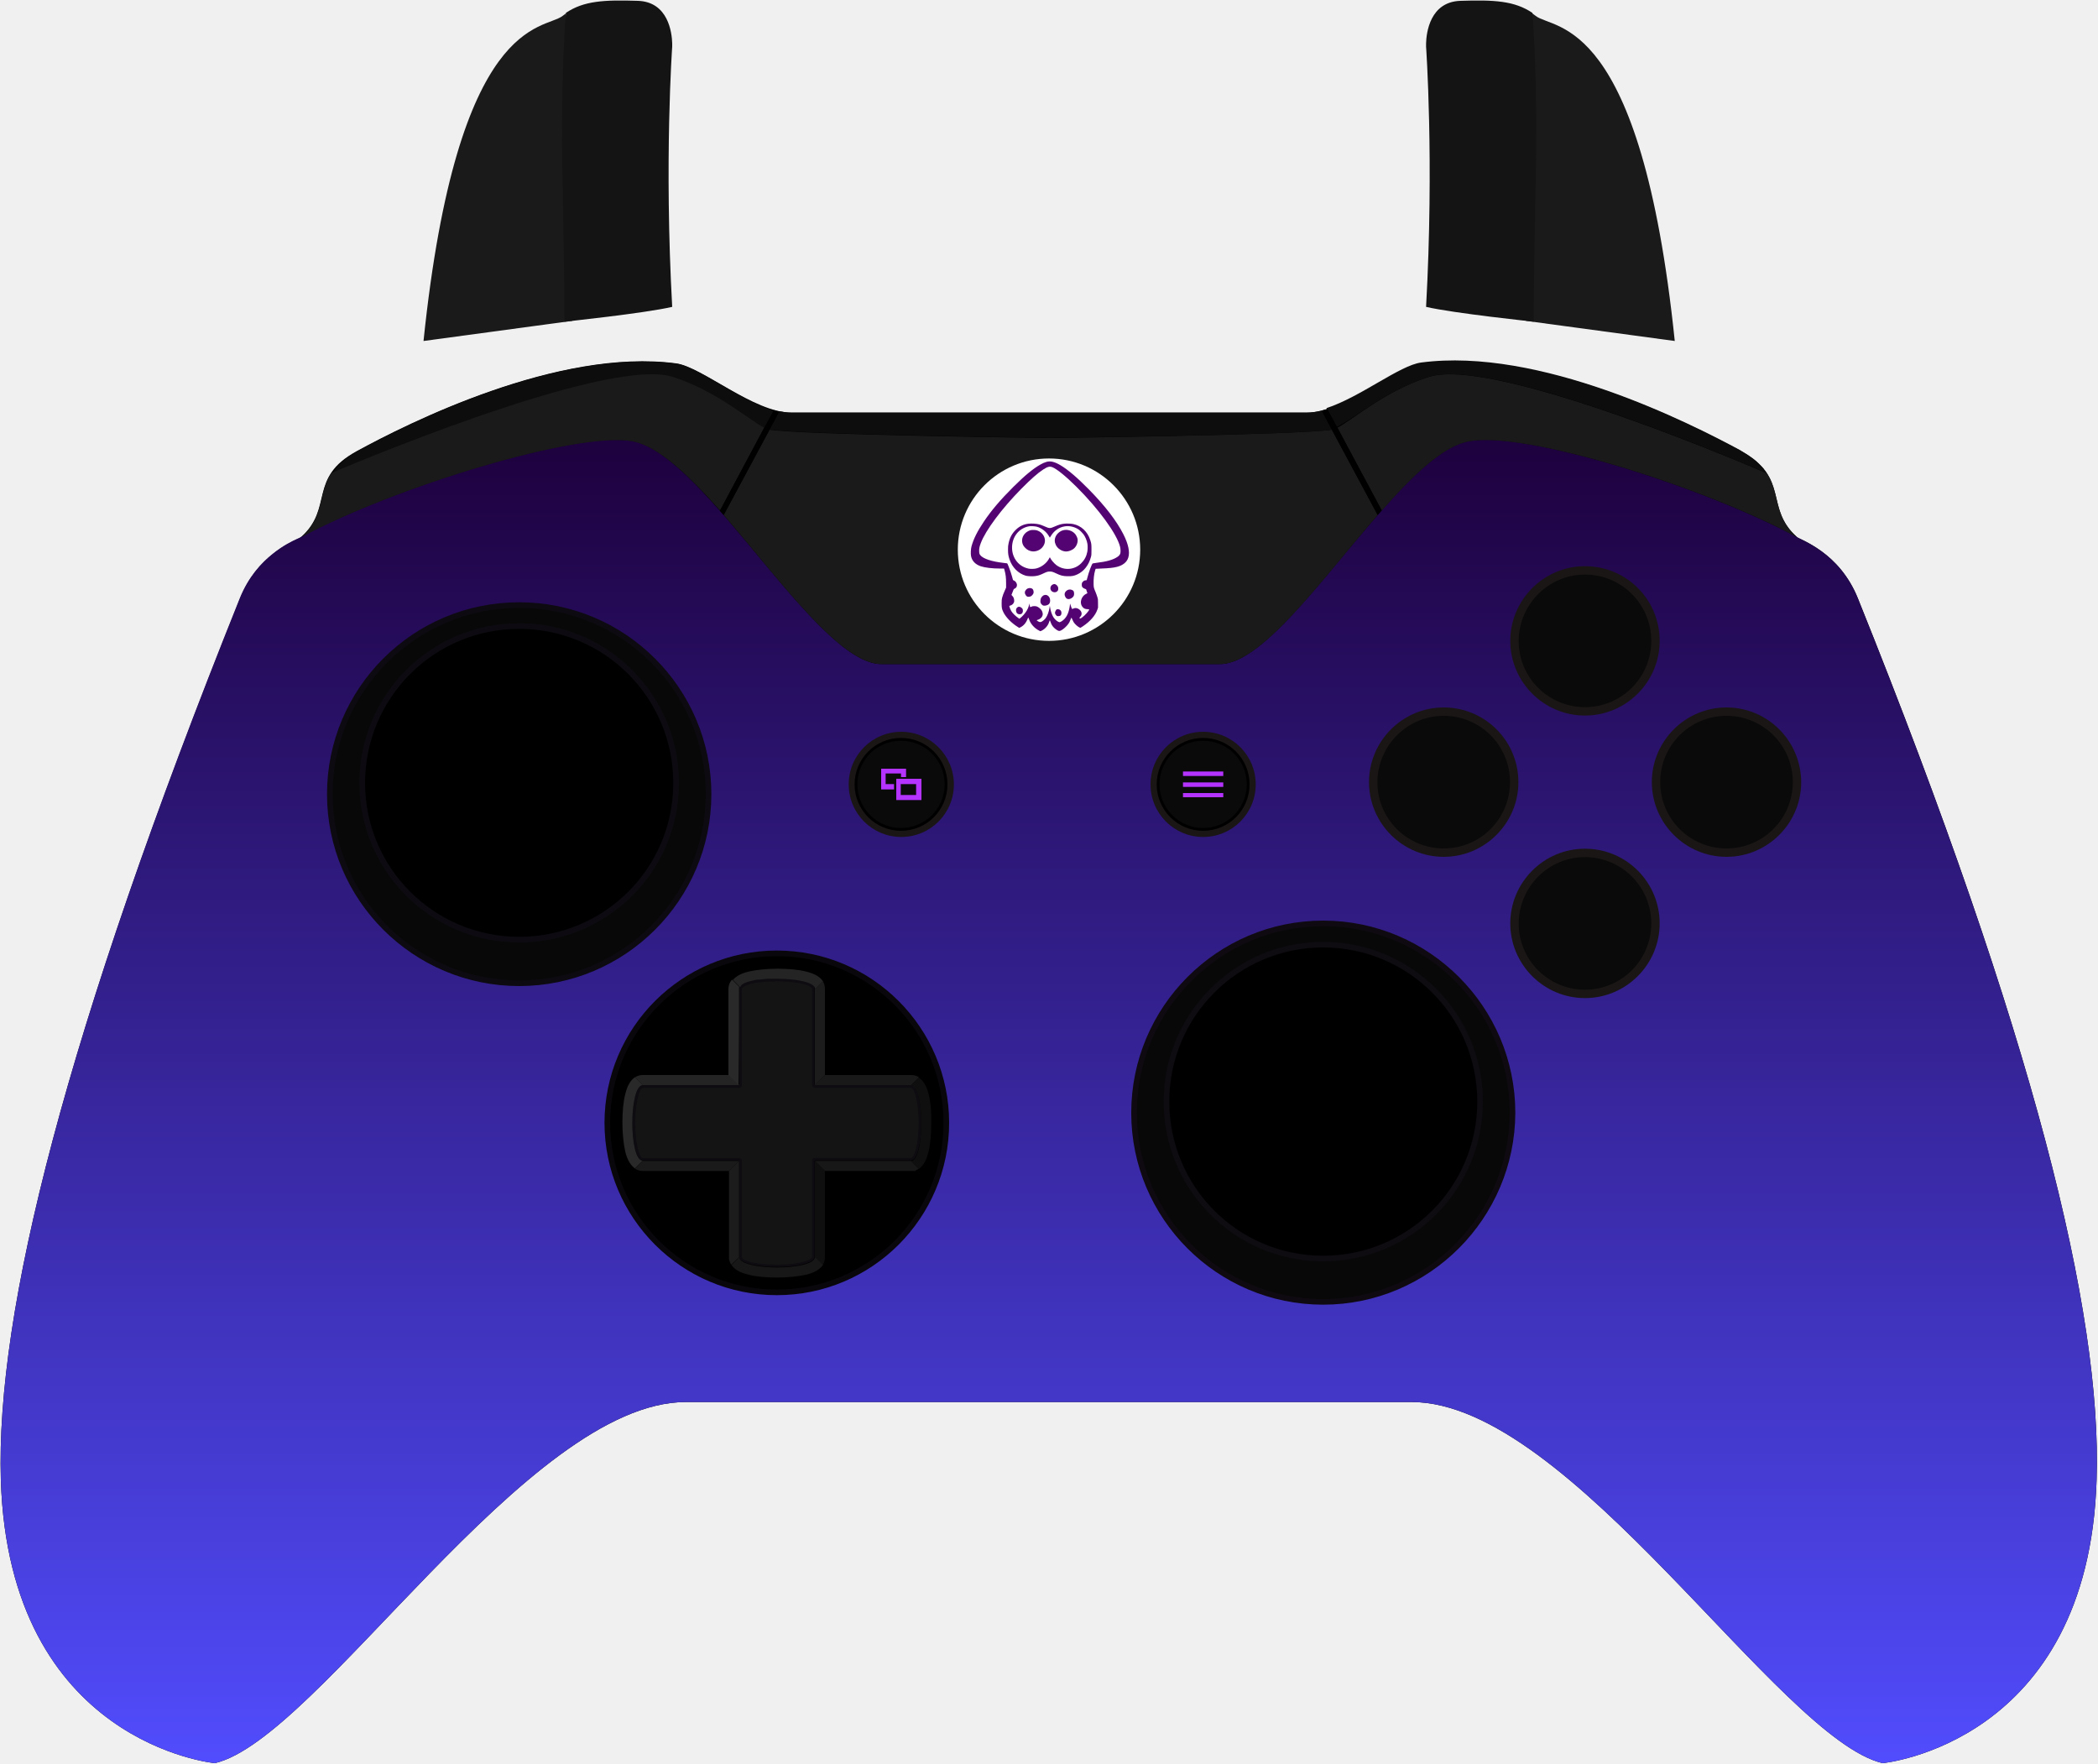
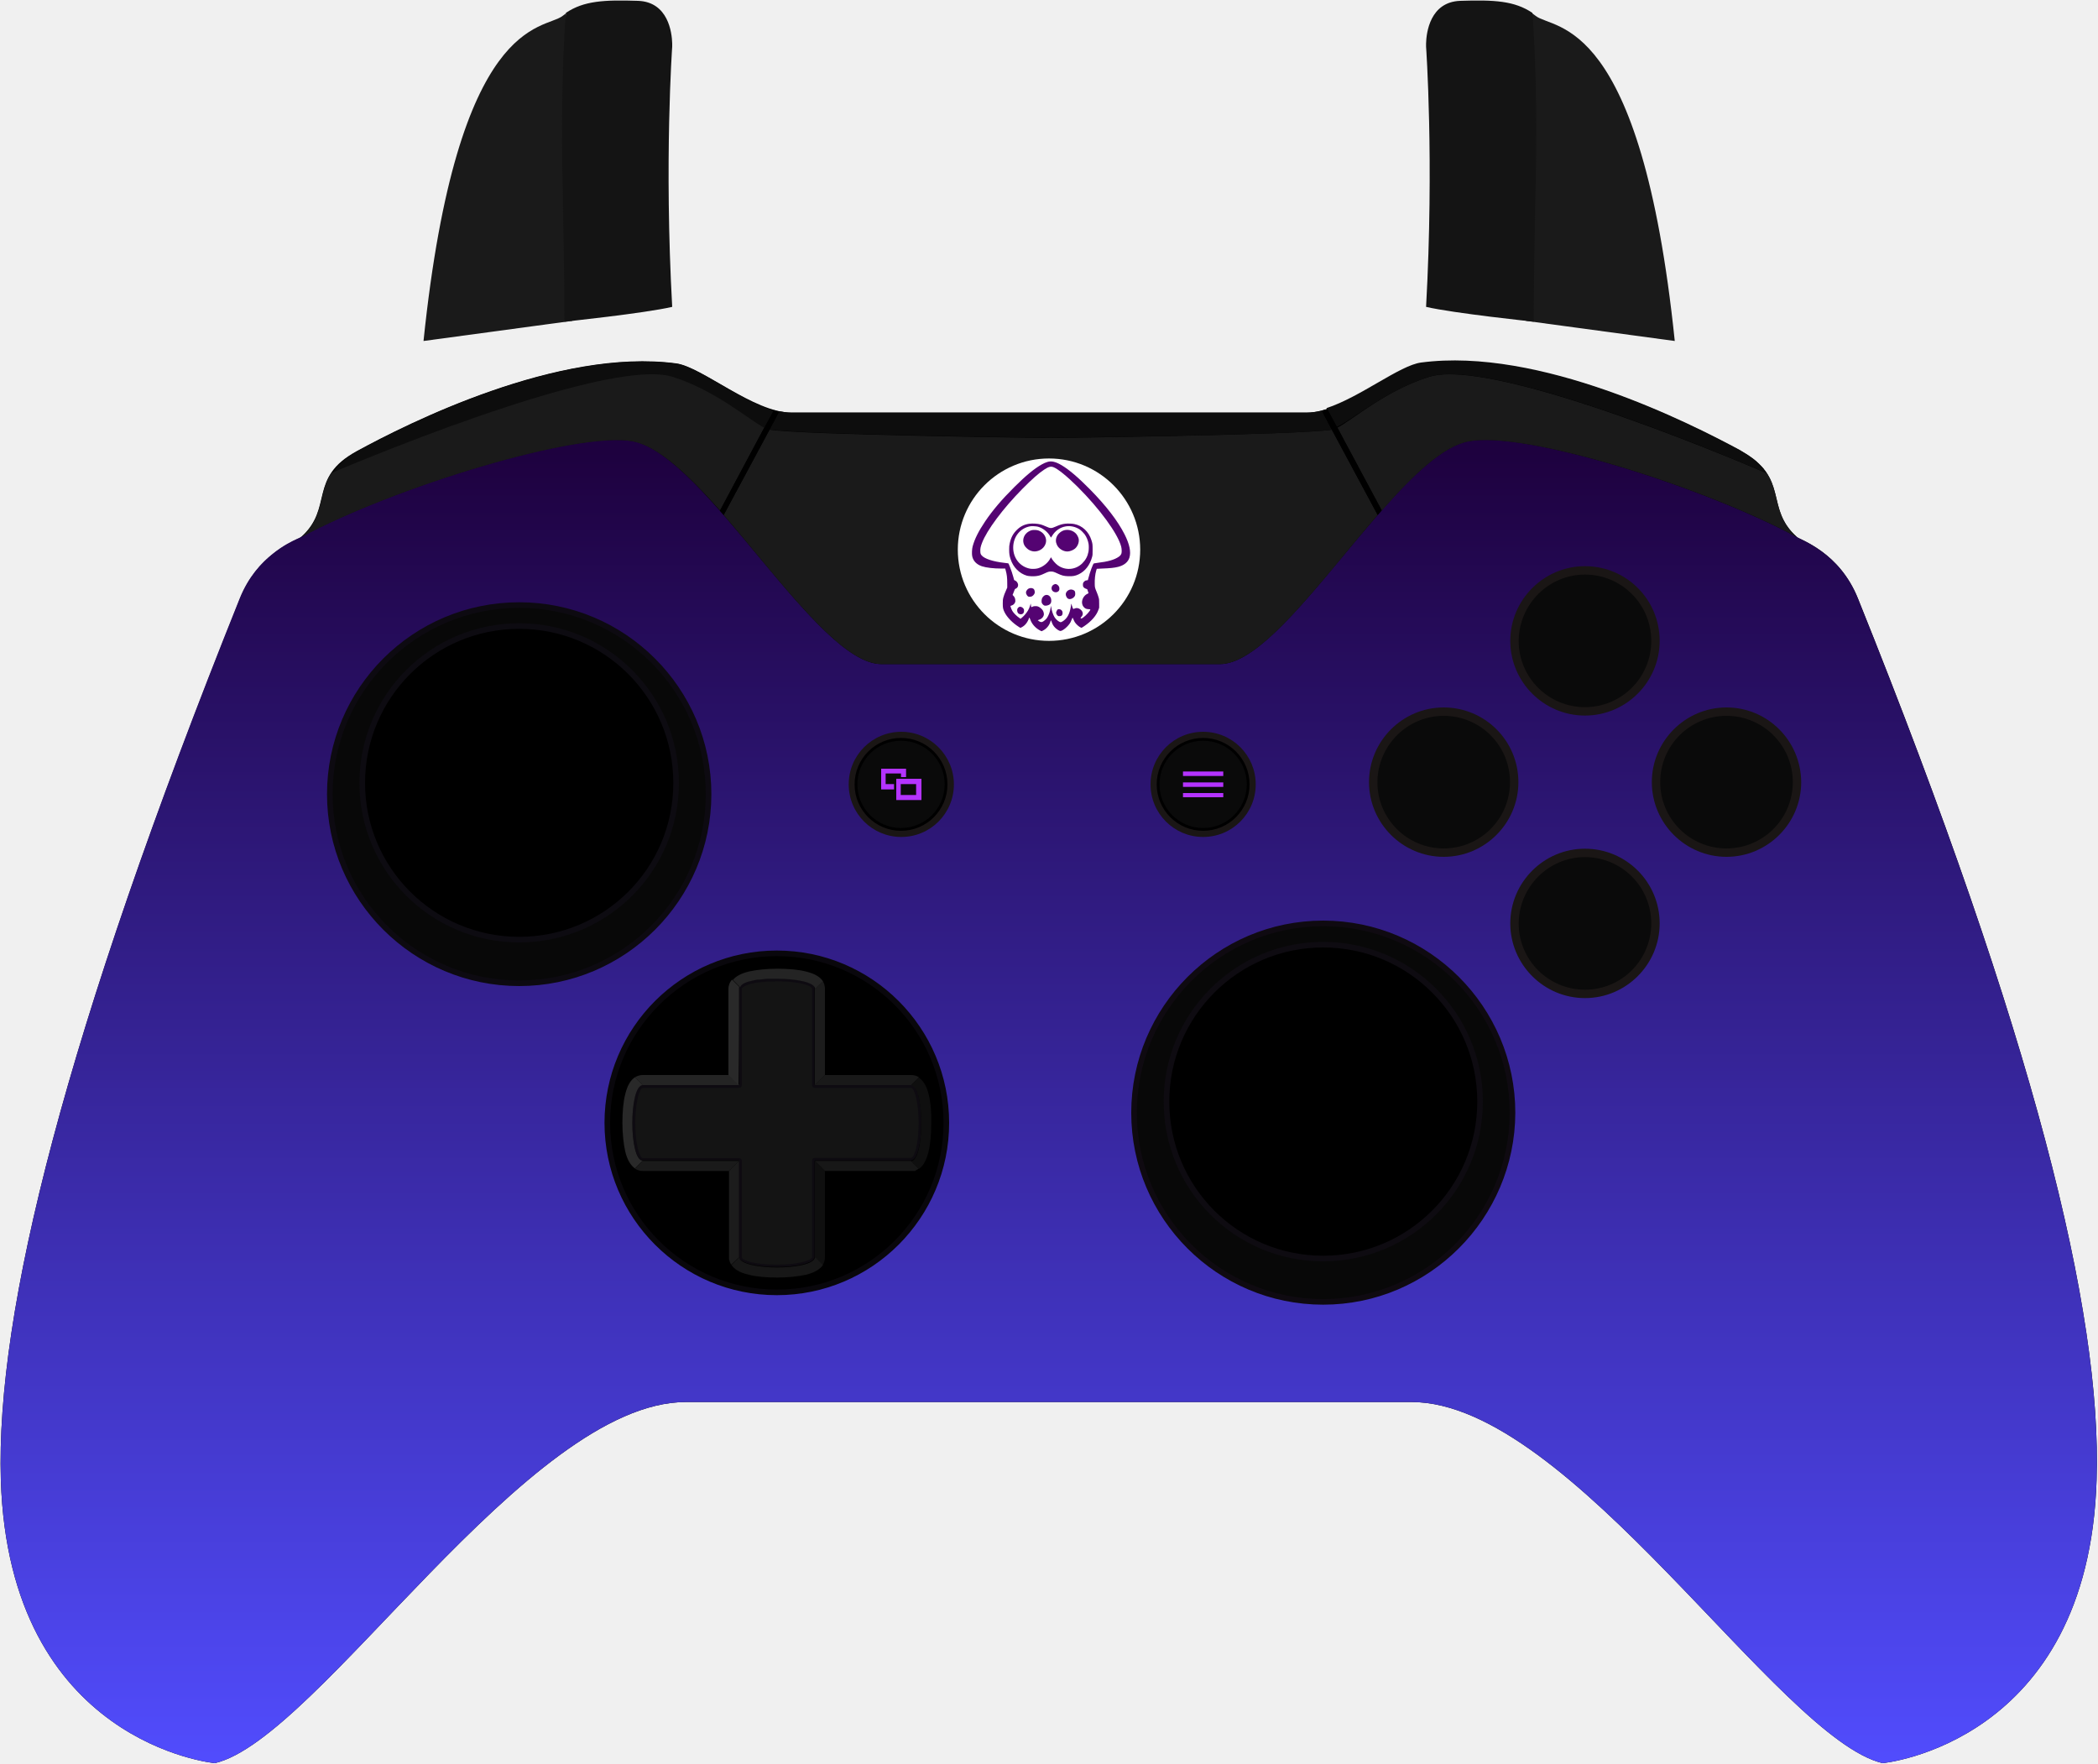
<svg xmlns="http://www.w3.org/2000/svg" version="1.1" id="Layer_1" x="0px" y="0px" viewBox="0 0 750 630.5" style="enable-background:new 0 0 750 630.5;">
  <style type="text/css">
	.st0{fill:none;}
	.st1{fill:url(#SVGID_1_);}
	.st2{fill:#09070C;}
	.st3{display:none;}
	.st4{display:inline;}
	.st5{fill:#141414;}
	.st6{fill:#CD00FF;}
	.st7{display:inline;fill:none;}
	.st8{fill:#0E0B11;}
	.st9{fill:#242424;}
	.st10{fill:#292929;}
	.st11{fill:#191919;}
	.st12{fill:#1C1C1C;}
	.st13{fill:#171717;}
	.st14{fill:#0F0F0F;}
	.st15{fill:#1A1A1A;}
	.st16{display:inline;fill:#242424;}
	.st17{display:inline;fill:#1C1C1C;}
	.st18{fill:#EBEBEB;}
	.st19{fill:#EDF4F4;}
	.st20{fill:#DBDBDB;}
	.st21{fill:#E3E3E3;}
	.st22{fill:#D6D6D6;}
	.st23{display:inline;fill:#0F0F0F;}
	.st24{fill:#E6E6E6;}
	.st25{fill:#E8E8E8;}
	.st26{fill:#F0F0F0;}
	.st27{fill:#E5E5E5;}
	.st28{fill:#1A1615;}
	.st29{fill:#0A0A0A;stroke:#000000;stroke-miterlimit:10;}
	.st30{fill:#B433FF;}
	.st31{display:inline;fill:#F5F5F5;stroke:#FFFFFF;stroke-miterlimit:10;}
	.st32{fill:#929493;}
	.st33{fill:#080808;stroke:#0D0A11;stroke-width:2;stroke-miterlimit:10;}
	.st34{stroke:#0D0B11;stroke-width:2;stroke-miterlimit:10;}
	.st35{fill:#080808;stroke:#0F0A11;stroke-width:2;stroke-miterlimit:10;}
	.st36{stroke:#0E0B11;stroke-width:2;stroke-miterlimit:10;}
	.st37{fill:#0A0A0A;}
	.st38{fill:#0D0D0D;}
	.st39{fill:#FFFFFF;}
	.st40{display:none;fill:#1A1A1A;}
	.st41{fill:#2C085E;}
</style>
  <rect id="svgEditorBackground" x="0.2" y="0.2" class="st0" width="749.5" height="630.1" />
  <g>
    <path d="M664.2,214c-6.7-16.7-20.5-20.9-21.8-22c-11.7-10.3-2.5-21.2-19.9-30.7c-18.3-9.9-71.9-37-114.2-31.4 c-9.2,1.2-27.8,17.6-41.2,17.6c-21.9,0-92.1,0-92.1,0s-70.3,0-92.1,0c-13.4,0-32-16.4-41.2-17.6c-42.2-5.6-95.9,21.4-114.2,31.4 c-17.5,9.5-8.2,20.3-19.9,30.7c-1.3,1.1-15.1,5.3-21.8,22C23.1,370-1.5,469,0.3,529c2.9,94.4,76.5,101.3,76.5,101.3 c37-8.6,111.5-129.1,168.4-129.1c31.1,0,129.7,0,129.7,0s98.6,0,129.7,0c57,0,131.4,120.4,168.4,129.1c0,0,73.6-6.9,76.5-101.3 C751.5,469,726.9,370,664.2,214z" />
    <g>
      <path class="st0" d="M106.4,192.7c0.5-0.3,0.9-0.5,1.2-0.6C107.2,192.3,106.8,192.5,106.4,192.7z" />
      <path class="st0" d="M642.4,192c0.2,0.2,0.8,0.4,1.5,0.8C643.4,192.6,642.9,192.3,642.4,192z" />
      <linearGradient id="SVGID_1_" gradientUnits="userSpaceOnUse" x1="215.213" y1="475.327" x2="215.213" y2="474.327" gradientTransform="matrix(749.5418 0 0 -472.9817 -160936.25 224978.406)">
        <stop offset="0" style="stop-color:#1E013F" />
        <stop offset="1" style="stop-color:#514CFD" />
      </linearGradient>
      <path class="st1" d="M664.2,214c-3.3-8.3-8.4-13.5-12.9-16.8c-3-2.2-5.7-3.6-7.4-4.4c-0.8-0.4-1.3-0.6-1.5-0.8 c-33.5-18-97.4-38.1-117.4-34.3c-26,5-65.5,79.7-88.9,79.7c-15.1,0-60.5,0-60.5,0s-45.4,0-60.5,0c-23.4,0-62.9-74.6-88.9-79.7 c-19.6-3.8-85.5,16.4-118.7,34.3c-0.2,0.2-0.6,0.4-1.2,0.6c-1.8,0.8-5.1,2.4-8.7,5.3c-4.2,3.3-8.8,8.3-11.9,16 C23.1,370-1.5,469,0.3,529c2.9,94.4,76.5,101.3,76.5,101.3c37-8.6,111.5-129.1,168.4-129.1c31.1,0,129.7,0,129.7,0s98.6,0,129.7,0 c57,0,131.4,120.4,168.4,129.1c0,0,73.6-6.9,76.5-101.3C751.5,469,726.9,370,664.2,214L664.2,214z" />
    </g>
    <line class="st0" x1="107.6" y1="192" x2="107.6" y2="193.6" />
    <line class="st0" x1="642.4" y1="191.5" x2="642.4" y2="192.5" />
    <g id="Dpad">
      <g>
        <path d="M277.7,462c-33.4,0-60.6-27.2-60.6-60.6c0-33.4,27.2-60.6,60.6-60.6c33.4,0,60.6,27.2,60.6,60.6 C338.3,434.8,311.1,462,277.7,462z" />
        <g>
          <path class="st2" d="M277.7,341.8c32.9,0,59.6,26.7,59.6,59.6c0,32.9-26.7,59.6-59.6,59.6c-32.9,0-59.6-26.7-59.6-59.6 C218.1,368.6,244.9,341.8,277.7,341.8 M277.7,339.8c-34,0-61.6,27.6-61.6,61.6c0,34,27.6,61.6,61.6,61.6 c34,0,61.6-27.6,61.6-61.6C339.3,367.4,311.7,339.8,277.7,339.8L277.7,339.8z" />
        </g>
      </g>
      <g class="st3">
        <g class="st4">
          <path class="st5" d="M291.3,353.5L291.3,353.5c0-5-27.1-5-27.1,0c0,23.8,0,95.9,0,95.9l0,0l0,0c0,5,27.1,5,27.1,0 C291.3,425.6,291.3,353.5,291.3,353.5L291.3,353.5z" />
        </g>
        <g class="st4">
          <path class="st5" d="M229.8,387.9L229.8,387.9c-5,0-5,27.1,0,27.1c23.9,0,95.9,0,95.9,0l0,0l0,0c5,0,5-27.1,0-27.1 C301.8,387.9,229.8,387.9,229.8,387.9L229.8,387.9z" />
        </g>
      </g>
      <g class="st3">
        <g class="st4">
          <path class="st6" d="M277.7,349.8c6.8,0,13.6,1.2,13.6,3.7v0h0c0,0,0,15.4,0,34.4c13.8,0,26.6,0,34.4,0c5,0,5,27.1,0,27.1l0,0 l0,0c0,0-15.5,0-34.4,0c0,13.8,0,26.7,0,34.4c0,2.5-6.8,3.7-13.6,3.7c-6.8,0-13.6-1.2-13.6-3.7l0,0l0,0c0,0,0-15.4,0-34.4 c-13.8,0-26.6,0-34.4,0c-5,0-5-27.1,0-27.1h0c0,0,15.4,0,34.4,0c0-13.8,0-26.7,0-34.4C264.2,351,270.9,349.8,277.7,349.8 M277.7,346.2c-3.8,0-7.5,0.4-10.2,1c-5.8,1.4-7,4.2-7,6.3v30.8h-30.8c-2.1,0-4.9,1.2-6.3,7c-0.7,2.7-1,6.4-1,10.2 c0,3.8,0.4,7.4,1,10.2c1.4,5.8,4.2,7,6.3,7h30.8v30.8v0.8l0.1,0.2c0.4,1.9,2.1,4,6.9,5.2c2.7,0.7,6.3,1,10.2,1 c3.8,0,7.4-0.4,10.2-1c5.8-1.4,7-4.2,7-6.3v-30.8h30.8h1.5l0.3-0.3c1.7-0.7,3.4-2.5,4.5-6.6c0.7-2.7,1-6.4,1-10.2 c0-3.8-0.4-7.4-1-10.2c-1.4-5.8-4.2-7-6.3-7h-30.8v-30.8c0-2.1-1.2-4.9-7-6.3C285.2,346.5,281.5,346.2,277.7,346.2L277.7,346.2z " />
        </g>
        <line class="st7" x1="287.7" y1="357.1" x2="294.9" y2="349.9" />
        <line class="st7" x1="267.8" y1="356.1" x2="261" y2="349.3" />
        <line class="st7" x1="322.3" y1="391.2" x2="329" y2="384.5" />
        <line class="st7" x1="322.8" y1="412.1" x2="328.5" y2="417.8" />
        <line class="st7" x1="286.7" y1="392.4" x2="295.8" y2="383.3" />
        <line class="st7" x1="286.2" y1="409.9" x2="296.4" y2="420.1" />
        <line class="st7" x1="287.6" y1="445.7" x2="295" y2="453.1" />
        <line class="st7" x1="268.6" y1="445" x2="259.8" y2="453.8" />
        <line class="st7" x1="269.6" y1="409.5" x2="258.7" y2="420.5" />
        <line class="st7" x1="270.4" y1="394.1" x2="258" y2="381.7" />
        <line class="st7" x1="233.8" y1="410.9" x2="225.7" y2="419.1" />
        <line class="st7" x1="233.5" y1="391.6" x2="226.1" y2="384.2" />
      </g>
      <g>
        <g>
          <path class="st5" d="M277.7,452.6c-7.1,0-12.7-1.3-13-3.1c0,0,0-0.1,0-0.1c0-0.1,0-15.5,0-34.4c0-0.3-0.2-0.5-0.5-0.5h-34.4 c-1.8,0-3.2-5.7-3.2-13s1.4-13,3.2-13h34.4c0.3,0,0.5-0.2,0.5-0.5v-34.4c0,0,0-0.1,0-0.1l0.1-0.2c0,0,0.1-0.1,0.1-0.1 c0.5-0.8,2.1-1.5,4.5-2c0.3-0.1,0.6-0.1,0.9-0.2c0.4-0.1,0.7-0.1,1-0.1c0,0,0.1,0,0.2,0c0.3,0,0.6-0.1,0.9-0.1 c0.3,0,0.7-0.1,1-0.1c0.4,0,0.7-0.1,1-0.1l2.4-0.1c0.4,0,0.7,0,1,0c7.3,0,13.1,1.4,13.1,3.2c0,0.2,0,16,0,34.4 c0,0.3,0.2,0.5,0.5,0.5h34.4c1.8,0,3.2,5.7,3.2,13s-1.4,13-3.2,13h-34.4c-0.3,0-0.5,0.2-0.5,0.5v34.4c0,0,0,0.1,0,0.2 C290.5,451.3,284.9,452.6,277.7,452.6z" />
          <path class="st8" d="M277.7,350.8c8.1,0,12.6,1.6,12.6,2.7c0,0,0,0,0,0v34.4c0,0.6,0.4,1,1,1h34.4c1.1,0,2.7,4.8,2.7,12.5 c0,7.8-1.6,12.5-2.7,12.5h-34.4c-0.6,0-1,0.4-1,1v34.4c0,0,0,0,0,0.1c-0.2,1.1-4.7,2.7-12.6,2.7c-7.9,0-12.4-1.5-12.5-2.7 c0,0,0-0.1,0-0.1V415c0-0.6-0.4-1-1-1h-34.4c-1.1,0-2.7-4.8-2.7-12.5s1.6-12.6,2.7-12.6h34.4c0.6,0,1-0.4,1-1v-34.4c0,0,0,0,0,0 l0,0c0,0,0,0,0,0l0,0c0,0,0-0.1,0-0.1c0,0,0,0,0-0.1c0.2-0.2,0.9-1.1,4.2-1.8c0,0,0,0,0.1,0c0.3-0.1,0.6-0.1,0.8-0.2l0.1,0 c0.3-0.1,0.6-0.1,0.8-0.1c0,0,0.1,0,0.2,0c0.3,0,0.6-0.1,0.9-0.1c0,0,0,0,0,0c0.3,0,0.7-0.1,1-0.1l0,0c0,0,0,0,0,0 c0.3,0,0.6-0.1,1-0.1l0.1,0c0.2,0,0.4,0,0.6,0l0.4,0c0.1,0,0.1,0,0.2,0c0.3,0,0.7,0,1,0l0.1,0 C277,350.8,277.4,350.8,277.7,350.8 M277.7,349.8c-0.3,0-0.7,0-1.1,0c0,0-0.1,0-0.1,0c-0.3,0-0.7,0-1,0c-0.1,0-0.1,0-0.2,0 c-0.3,0-0.7,0-1,0c0,0-0.1,0-0.1,0c-0.3,0-0.7,0-1,0.1c0,0,0,0,0,0c-0.3,0-0.7,0.1-1,0.1h0c-0.3,0-0.7,0.1-1,0.1c0,0,0,0-0.1,0 c-0.3,0-0.6,0.1-0.9,0.1c0,0,0,0-0.1,0c-0.3,0.1-0.6,0.1-0.9,0.2c0,0,0,0,0,0c-2.4,0.5-4.2,1.2-4.9,2.2c0,0-0.1,0.1-0.1,0.2 c0,0,0,0,0,0c0,0.1,0,0.1,0,0.2c0,0,0,0,0,0c0,0,0,0.1,0,0.1c0,0.1,0,0.1,0,0.2c0,7.7,0,20.6,0,34.4c-19,0-34.4,0-34.4,0h0 c-5,0-5,27.1,0,27.1c7.8,0,20.6,0,34.4,0c0,19,0,34.4,0,34.4l0,0c0,0.1,0,0.2,0,0.2c0.4,2.3,7,3.5,13.5,3.5 c6.6,0,13.1-1.2,13.5-3.5c0-0.1,0-0.2,0-0.2c0-7.7,0-20.6,0-34.4c18.9,0,34.4,0,34.4,0l0,0c5,0,5-27.1,0-27.1 c-7.8,0-20.6,0-34.4,0c0-19,0-34.4,0-34.4h0v0C291.3,351,284.5,349.8,277.7,349.8L277.7,349.8z" />
        </g>
        <path class="st9" d="M264.2,387.9l-3.6-3.6h-30.8c-0.9,0-1.8,0.2-2.8,0.8l2.8,2.8C229.8,387.9,245.2,387.9,264.2,387.9z" />
        <path class="st10" d="M229.8,387.9L229.8,387.9l-2.8-2.8c-1.4,0.9-2.7,2.7-3.5,6.1c-0.7,2.7-1,6.4-1,10.2c0,3.8,0.4,7.4,1,10.2 c0.8,3.4,2.2,5.2,3.5,6.1l2.8-2.8C224.8,415,224.8,387.9,229.8,387.9z" />
        <path class="st9" d="M269.3,350.5C269.3,350.5,269.3,350.5,269.3,350.5c0.3-0.1,0.6-0.1,0.9-0.2c0,0,0,0,0.1,0 c0.3-0.1,0.6-0.1,0.9-0.1c0,0,0,0,0.1,0c0.3,0,0.7-0.1,1-0.1h0c0.3,0,0.7-0.1,1-0.1c0,0,0,0,0,0c0.3,0,0.7-0.1,1-0.1 c0,0,0.1,0,0.1,0c0.3,0,0.6,0,1,0c0.1,0,0.1,0,0.2,0c0.3,0,0.7,0,1,0c0,0,0.1,0,0.1,0c0.3,0,0.7,0,1.1,0c6.8,0,13.6,1.2,13.6,3.7 l2.8-2.8c-0.9-1.4-2.7-2.7-6.1-3.5c-2.7-0.7-6.4-1-10.2-1c-3.8,0-7.5,0.4-10.2,1c-2.9,0.7-4.7,1.8-5.7,3l2.6,2.6 C265,351.7,266.8,351,269.3,350.5z" />
        <path class="st11" d="M325.7,387.9l2.8-2.8c-0.9-0.6-1.9-0.8-2.8-0.8h-30.8l-3.6,3.6C305.1,387.9,317.9,387.9,325.7,387.9z" />
        <path class="st12" d="M291.3,353.5L291.3,353.5c0,0,0,15.4,0,34.4l3.6-3.6l0,0v-30.8c0-0.9-0.2-1.8-0.8-2.8L291.3,353.5 L291.3,353.5z" />
        <path class="st10" d="M264.2,353.5c0-0.1,0-0.1,0-0.2c0,0,0-0.1,0-0.1c0,0,0,0,0,0c0-0.1,0-0.1,0-0.2c0,0,0,0,0,0 c0-0.1,0.1-0.1,0.1-0.2l-2.6-2.6c-1,1.1-1.3,2.3-1.3,3.3v30.8l3.6,3.6C264.2,374.1,264.2,361.2,264.2,353.5z" />
        <path class="st13" d="M325.7,415L325.7,415c0,0-15.5,0-34.4,0l3.6,3.6h30.8h1.5l0.3-0.3c0.3-0.1,0.6-0.3,0.9-0.5L325.7,415 L325.7,415z" />
        <path class="st14" d="M291.3,449.4l2.8,2.8c0.6-0.9,0.8-1.9,0.8-2.8v-30.8l-3.6-3.6C291.3,428.8,291.3,441.7,291.3,449.4z" />
        <path class="st14" d="M332,391.3c-0.8-3.4-2.2-5.2-3.6-6.1l-2.8,2.8c5,0,5,27.1,0,27.1l2.8,2.8c1.4-0.9,2.7-2.7,3.5-6.1 c0.7-2.7,1-6.4,1-10.2C333,397.6,332.7,394,332,391.3z" />
        <path class="st13" d="M291.3,449.6c-0.4,2.3-7,3.5-13.5,3.5s-13.1-1.2-13.5-3.5c0-0.1,0-0.2,0-0.2l-2.8,2.8 c0.9,1.4,2.7,2.7,6.2,3.5c2.7,0.7,6.3,1,10.2,1c3.8,0,7.4-0.4,10.2-1c3.4-0.8,5.2-2.2,6.1-3.5l-2.8-2.8 C291.3,449.5,291.3,449.5,291.3,449.6z" />
        <path class="st12" d="M264.2,449.4L264.2,449.4c0,0,0-15.4,0-34.4l-3.6,3.6v30.8v0.8l0.1,0.2c0.1,0.5,0.3,1.1,0.7,1.7 L264.2,449.4L264.2,449.4z" />
        <path class="st15" d="M229.8,415l-2.8,2.8c1,0.6,1.9,0.8,2.8,0.8h30.8l3.6-3.6C250.4,415,237.5,415,229.8,415z" />
      </g>
      <g class="st3">
        <path class="st16" d="M264.2,387.9l-3.6-3.6L264.2,387.9z" />
        <polygon class="st17" points="291.3,387.9 294.9,384.3 294.9,384.3 294.9,384.3 &#09;&#09;&#09;" />
        <g id="Up" class="st4">
          <g>
            <path class="st18" d="M264.7,387.7v-34.2c0,0,0-0.1,0-0.1l0.1-0.2c0,0,0.1-0.1,0.1-0.1c0.5-0.8,2.1-1.5,4.5-2 c0.3-0.1,0.6-0.1,0.9-0.2c0.4-0.1,0.7-0.1,1-0.1c0,0,0.1,0,0.2,0c0.3,0,0.6-0.1,0.9-0.1c0.3,0,0.7-0.1,1-0.1 c0.4,0,0.7-0.1,1-0.1l2.4-0.1c0.4,0,0.7,0,1,0c7.3,0,13.1,1.4,13.1,3.2c0,0.2,0,15.9,0,34.2l-13.1,13L264.7,387.7z" />
            <path class="st19" d="M277.7,350.8c8.1,0,12.6,1.6,12.6,2.7c0,0,0,0,0,0v33.9L277.7,400l-12.6-12.5v-34c0,0,0,0,0,0l0,0 c0,0,0,0,0,0l0,0c0,0,0-0.1,0-0.1c0,0,0,0,0-0.1c0.2-0.2,0.9-1.1,4.2-1.8c0,0,0,0,0.1,0c0.3-0.1,0.6-0.1,0.8-0.2l0.1,0 c0.3-0.1,0.6-0.1,0.8-0.1c0,0,0.1,0,0.2,0c0.3,0,0.6-0.1,0.9-0.1c0,0,0,0,0,0c0.3,0,0.7-0.1,1-0.1l0,0c0,0,0,0,0,0 c0.3,0,0.6-0.1,1-0.1l0.1,0c0.2,0,0.4,0,0.6,0l0.4,0c0.1,0,0.1,0,0.2,0c0.3,0,0.7,0,1,0l0.1,0 C277,350.8,277.4,350.8,277.7,350.8 M277.7,349.8c-0.3,0-0.7,0-1.1,0c0,0-0.1,0-0.1,0c-0.3,0-0.7,0-1,0c-0.1,0-0.1,0-0.2,0 c-0.3,0-0.7,0-1,0c0,0-0.1,0-0.1,0c-0.3,0-0.7,0-1,0.1c0,0,0,0,0,0c-0.3,0-0.7,0.1-1,0.1h0c-0.3,0-0.7,0.1-1,0.1c0,0,0,0-0.1,0 c-0.3,0-0.6,0.1-0.9,0.1c0,0,0,0-0.1,0c-0.3,0.1-0.6,0.1-0.9,0.2c0,0,0,0,0,0c-2.4,0.5-4.2,1.2-4.9,2.2c0,0-0.1,0.1-0.1,0.2 c0,0,0,0,0,0c0,0.1,0,0.1,0,0.2c0,0,0,0,0,0c0,0,0,0.1,0,0.1c0,0.1,0,0.1,0,0.2c0,7.7,0,20.6,0,34.4l13.6,13.5l13.6-13.5 c0-19,0-34.4,0-34.4h0v0C291.3,351,284.5,349.8,277.7,349.8L277.7,349.8z" />
          </g>
          <path class="st20" d="M269.3,350.5C269.3,350.5,269.3,350.5,269.3,350.5c0.3-0.1,0.6-0.1,0.9-0.2c0,0,0,0,0.1,0 c0.3-0.1,0.6-0.1,0.9-0.1c0,0,0,0,0.1,0c0.3,0,0.7-0.1,1-0.1h0c0.3,0,0.7-0.1,1-0.1c0,0,0,0,0,0c0.3,0,0.7-0.1,1-0.1 c0,0,0.1,0,0.1,0c0.3,0,0.6,0,1,0c0.1,0,0.1,0,0.2,0c0.3,0,0.7,0,1,0c0,0,0.1,0,0.1,0c0.3,0,0.7,0,1.1,0 c6.8,0,13.6,1.2,13.6,3.7l2.8-2.8c-0.9-1.4-2.7-2.7-6.1-3.5c-2.7-0.7-6.4-1-10.2-1c-3.8,0-7.5,0.4-10.2,1 c-2.9,0.7-4.7,1.8-5.7,3l2.6,2.6C265,351.7,266.8,351,269.3,350.5z" />
          <path class="st21" d="M291.3,353.5L291.3,353.5c0,0,0,15.4,0,34.4l3.6-3.6v-30.8c0-0.9-0.2-1.8-0.8-2.8L291.3,353.5L291.3,353.5 z" />
          <path class="st22" d="M264.2,353.5c0-0.1,0-0.1,0-0.2c0,0,0-0.1,0-0.1c0,0,0,0,0,0c0-0.1,0-0.1,0-0.2c0,0,0,0,0,0 c0-0.1,0.1-0.1,0.1-0.2l-2.6-2.6c-1,1.1-1.3,2.3-1.3,3.3v30.8l3.6,3.6C264.2,374.1,264.2,361.2,264.2,353.5z" />
        </g>
        <polygon class="st23" points="294.9,418.6 291.3,415 291.3,415 &#09;&#09;&#09;" />
        <g id="Right" class="st4">
          <g>
            <path class="st18" d="M291.5,414.5l-13.1-13.1l13.1-13h34.2c1.8,0,3.2,5.7,3.2,13s-1.4,13-3.2,13H291.5z" />
            <path class="st19" d="M325.7,388.9c1.1,0,2.7,4.8,2.7,12.5c0,7.8-1.6,12.5-2.7,12.5h-34l-12.6-12.6l12.6-12.5H325.7 M325.7,387.9c-7.8,0-20.6,0-34.4,0l-13.6,13.5l13.6,13.6c18.9,0,34.4,0,34.4,0l0,0C330.6,415,330.6,387.9,325.7,387.9 L325.7,387.9z" />
          </g>
          <path class="st24" d="M325.7,387.9l2.8-2.8c-0.9-0.6-1.9-0.8-2.8-0.8h-30.8l-3.6,3.6C305.1,387.9,317.9,387.9,325.7,387.9z" />
          <path class="st25" d="M325.7,415L325.7,415c0,0-15.5,0-34.4,0l3.6,3.6h30.8h1.5l0.3-0.3c0.3-0.1,0.6-0.3,0.9-0.5L325.7,415 L325.7,415z" />
          <path class="st26" d="M328.4,385.1l-2.8,2.8c5,0,5,27.1,0,27.1l2.8,2.8c1.4-0.9,2.7-2.7,3.5-6.1c0.7-2.7,1-6.4,1-10.2 c0-3.8-0.4-7.4-1-10.2C331.1,387.9,329.8,386,328.4,385.1z" />
        </g>
        <g id="Down" class="st4">
          <g>
            <path class="st18" d="M277.7,452.6c-7.1,0-12.7-1.3-13-3.1c0,0,0-0.1,0-0.1c0-0.1,0-15.4,0-34.2l13.1-13.1l13.1,13.1v34.2 c0,0,0,0.1,0,0.2C290.5,451.3,284.9,452.6,277.7,452.6z" />
            <path class="st19" d="M277.7,402.8l12.6,12.6v34c0,0,0,0,0,0.1c-0.2,1.1-4.7,2.7-12.6,2.7c-7.9,0-12.4-1.5-12.5-2.7 c0,0,0-0.1,0-0.1v-34L277.7,402.8 M277.7,401.4L264.2,415c0,19,0,34.4,0,34.4l0,0c0,0.1,0,0.2,0,0.2c0.4,2.3,7,3.5,13.5,3.5 c6.6,0,13.1-1.2,13.5-3.5c0-0.1,0-0.2,0-0.2c0-7.7,0-20.6,0-34.4L277.7,401.4L277.7,401.4z" />
          </g>
          <path class="st26" d="M291.3,449.4l2.8,2.8c0.6-0.9,0.8-1.9,0.8-2.8v-30.8l-3.6-3.6C291.3,428.8,291.3,441.7,291.3,449.4z" />
          <path class="st25" d="M291.3,449.6c-0.4,2.3-7,3.5-13.5,3.5s-13.1-1.2-13.5-3.5c0-0.1,0-0.2,0-0.2l-2.8,2.8 c0.9,1.4,2.7,2.7,6.2,3.5c2.7,0.7,6.3,1,10.2,1c3.8,0,7.4-0.4,10.2-1c3.4-0.8,5.2-2.2,6.1-3.5l-2.8-2.8 C291.3,449.5,291.3,449.5,291.3,449.6z" />
          <path class="st21" d="M264.2,449.4L264.2,449.4c0,0,0-15.4,0-34.4l-3.6,3.6v30.8v0.8l0.1,0.2c0.1,0.5,0.3,1.1,0.7,1.7 L264.2,449.4L264.2,449.4z" />
        </g>
        <g id="left" class="st4">
          <g>
            <path class="st18" d="M229.8,414.5c-1.8,0-3.2-5.7-3.2-13s1.4-13,3.2-13H264l13.1,13L264,414.5H229.8z" />
            <path class="st19" d="M263.8,388.9l12.6,12.5L263.8,414h-34c-1.1,0-2.7-4.8-2.7-12.5s1.6-12.6,2.7-12.6L263.8,388.9 M264.2,387.9c-19,0-34.4,0-34.4,0h0c-5,0-5,27.1,0,27.1c7.8,0,20.6,0,34.4,0l13.6-13.6L264.2,387.9L264.2,387.9z" />
          </g>
          <path class="st20" d="M264.2,387.9l-3.6-3.6h-30.8c-0.9,0-1.8,0.2-2.8,0.8l2.8,2.8C229.8,387.9,245.2,387.9,264.2,387.9z" />
          <path class="st22" d="M229.8,387.9L229.8,387.9l-2.8-2.8c-1.4,0.9-2.7,2.7-3.5,6.1c-0.7,2.7-1,6.4-1,10.2c0,3.8,0.4,7.4,1,10.2 c0.8,3.4,2.2,5.2,3.5,6.1l2.8-2.8C224.8,415,224.8,387.9,229.8,387.9z" />
          <path class="st27" d="M229.8,415l-2.8,2.8c1,0.6,1.9,0.8,2.8,0.8h30.8l3.6-3.6C250.4,415,237.5,415,229.8,415z" />
        </g>
      </g>
    </g>
    <g id="Menu_Key">
      <g>
        <path class="st28" d="M448.9,280.4c0,10.4-8.4,18.8-18.8,18.8c-10.4,0-18.8-8.4-18.8-18.8c0-10.4,8.4-18.8,18.8-18.8 C440.5,261.6,448.9,270,448.9,280.4z" />
      </g>
      <g>
        <path class="st29" d="M446.2,280.4c0,8.9-7.2,16.1-16.1,16.1c-8.9,0-16.1-7.2-16.1-16.1c0-8.9,7.2-16.1,16.1-16.1 C439,264.3,446.2,271.5,446.2,280.4z" />
        <g>
          <rect x="422.9" y="275.8" class="st30" width="14.4" height="1.6" />
          <rect x="422.9" y="279.7" class="st30" width="14.4" height="1.6" />
          <rect x="422.9" y="283.5" class="st30" width="14.4" height="1.5" />
        </g>
      </g>
      <g id="Menu_Pressed" class="st3">
        <path class="st31" d="M446.2,280.4c0,8.9-7.2,16.1-16.1,16.1c-8.9,0-16.1-7.2-16.1-16.1c0-8.9,7.2-16.1,16.1-16.1 C439,264.3,446.2,271.5,446.2,280.4z" />
        <g class="st4">
          <rect x="422.9" y="275.8" class="st32" width="14.4" height="1.6" />
          <rect x="422.9" y="279.7" class="st32" width="14.4" height="1.6" />
          <rect x="422.9" y="283.5" class="st32" width="14.4" height="1.5" />
        </g>
      </g>
    </g>
    <g id="Switcher_Key">
      <g>
        <path class="st28" d="M341,280.4c0,10.4-8.4,18.8-18.8,18.8c-10.4,0-18.8-8.4-18.8-18.8c0-10.4,8.4-18.8,18.8-18.8 C332.5,261.6,341,270,341,280.4z" />
      </g>
      <g>
        <path class="st29" d="M338.2,280.4c0,8.9-7.2,16.1-16.1,16.1c-8.9,0-16.1-7.2-16.1-16.1c0-8.9,7.2-16.1,16.1-16.1 C331,264.3,338.2,271.5,338.2,280.4z" />
        <g>
          <polygon class="st30" points="319.6,280.3 316.6,280.3 316.6,276.5 322.1,276.5 322.1,277.8 323.9,277.8 323.9,274.8 315,274.8 &#10;&#09;&#09;&#09;&#09;&#09;315,282.2 319.6,282.2 &#09;&#09;&#09;&#09;" />
          <path class="st30" d="M320.4,278.4v7.6h9v-7.6H320.4z M327.5,284.2h-5.5v-3.9h5.5V284.2z" />
        </g>
      </g>
    </g>
    <g id="Left_Stick">
      <g>
        <path class="st33" d="M185.6,351.5c-37.3,0-67.7-30.3-67.7-67.6s30.3-67.6,67.7-67.6c37.3,0,67.7,30.3,67.7,67.6 S222.9,351.5,185.6,351.5z" />
      </g>
      <path class="st34" d="M241.7,279.9c0,31-25.1,56-56.1,56c-31,0-56.1-25.1-56.1-56c0-31,25.1-56.1,56.1-56.1 C216.6,223.8,241.7,248.9,241.7,279.9z" />
    </g>
    <g id="Right_Stick">
      <g>
        <path class="st35" d="M473,465.4c-37.3,0-67.6-30.3-67.6-67.6c0-37.3,30.3-67.7,67.6-67.7c37.3,0,67.7,30.4,67.7,67.7 C540.6,435,510.3,465.4,473,465.4z" />
      </g>
      <path class="st36" d="M529.1,393.8c0,31-25.1,56.1-56.1,56.1c-31,0-56-25.1-56-56.1c0-31,25.1-56.1,56-56.1 C504,337.7,529.1,362.8,529.1,393.8z" />
    </g>
    <g id="Button_Base">
      <g id="A">
        <path class="st37" d="M566.6,355.2c-13.9,0-25.2-11.3-25.2-25.2c0-13.9,11.3-25.2,25.2-25.2c13.9,0,25.2,11.3,25.2,25.2 C591.8,343.9,580.5,355.2,566.6,355.2z" />
        <path class="st28" d="M566.6,306.4c13.1,0,23.7,10.6,23.7,23.7c0,13.1-10.6,23.7-23.7,23.7c-13.1,0-23.7-10.6-23.7-23.7 C543,317,553.6,306.4,566.6,306.4 M566.6,303.4c-14.7,0-26.7,12-26.7,26.7c0,14.7,12,26.7,26.7,26.7c14.7,0,26.7-12,26.7-26.7 C593.3,315.4,581.4,303.4,566.6,303.4L566.6,303.4z" />
      </g>
      <g id="Y">
        <path class="st37" d="M566.6,254.2c-13.9,0-25.2-11.3-25.2-25.2c0-13.9,11.3-25.2,25.2-25.2c13.9,0,25.2,11.3,25.2,25.2 C591.8,242.9,580.5,254.2,566.6,254.2z" />
        <path class="st28" d="M566.6,205.4c13.1,0,23.7,10.6,23.7,23.7c0,13.1-10.6,23.7-23.7,23.7c-13.1,0-23.7-10.6-23.7-23.7 C543,216,553.6,205.4,566.6,205.4 M566.6,202.4c-14.7,0-26.7,12-26.7,26.7c0,14.7,12,26.7,26.7,26.7c14.7,0,26.7-12,26.7-26.7 C593.3,214.3,581.4,202.4,566.6,202.4L566.6,202.4z" />
      </g>
      <g id="B">
        <path class="st37" d="M617.2,304.7c-13.9,0-25.2-11.3-25.2-25.2c0-13.9,11.3-25.2,25.2-25.2c13.9,0,25.2,11.3,25.2,25.2 C642.3,293.4,631,304.7,617.2,304.7z" />
        <path class="st28" d="M617.2,255.9c13.1,0,23.7,10.6,23.7,23.7c0,13.1-10.6,23.7-23.7,23.7c-13.1,0-23.7-10.6-23.7-23.7 C593.5,266.5,604.1,255.9,617.2,255.9 M617.2,252.9c-14.7,0-26.7,12-26.7,26.7c0,14.7,12,26.7,26.7,26.7 c14.7,0,26.7-12,26.7-26.7C643.8,264.8,631.9,252.9,617.2,252.9L617.2,252.9z" />
      </g>
      <g id="X">
        <path class="st37" d="M516.1,304.7c-13.9,0-25.2-11.3-25.2-25.2c0-13.9,11.3-25.2,25.2-25.2c13.9,0,25.2,11.3,25.2,25.2 C541.3,293.4,530,304.7,516.1,304.7z" />
        <path class="st28" d="M516.1,255.9c13.1,0,23.7,10.6,23.7,23.7c0,13.1-10.6,23.7-23.7,23.7c-13.1,0-23.7-10.6-23.7-23.7 C492.5,266.5,503.1,255.9,516.1,255.9 M516.1,252.9c-14.7,0-26.7,12-26.7,26.7c0,14.7,12,26.7,26.7,26.7 c14.7,0,26.7-12,26.7-26.7C542.8,264.8,530.8,252.9,516.1,252.9L516.1,252.9z" />
      </g>
    </g>
    <g>
      <g>
        <path class="st15" d="M375.6,156.6c0,0-88.9-1.1-100.5-3l-16.4,30.5c20.2,23.3,41.6,53.3,56.4,53.3c15.1,0,60.5,0,60.5,0 s45.4,0,60.5,0c14.9,0,36.2-30,56.4-53.3l-16.4-30.5C464.5,155.5,375.6,156.6,375.6,156.6z" />
        <path class="st38" d="M476.1,153.6l-3.6-6.8c-1.9,0.5-3.7,0.7-5.4,0.7c-21.9,0-92.1,0-92.1,0s-70.3,0-92.1,0 c-1.4,0-2.8-0.2-4.3-0.5l-3.5,6.5c11.6,1.9,100.5,3,100.5,3S464.5,155.5,476.1,153.6z" />
      </g>
      <g id="RB_1_">
        <path class="st15" d="M642.4,192c-9-7.9-5.6-16.2-11.5-23.8c0.2,0.3,0.5,0.7,0.7,1c0,0-96.5-42-120.7-34.5 c-15.6,4.9-27.2,15.3-32.8,18.2l15.9,29.6c11.2-12.7,21.9-23,31-24.7C545,153.9,608.9,174,642.4,192 C642.4,192,642.4,192,642.4,192z" />
        <path class="st38" d="M510.9,134.7c24.3-7.6,120.7,34.4,120.7,34.5c-0.2-0.3-0.5-0.7-0.7-1c0,0-0.1-0.1-0.1-0.1 c-0.1-0.1-0.2-0.2-0.3-0.4c0-0.1-0.1-0.1-0.1-0.2c-0.1-0.1-0.2-0.2-0.3-0.3c-0.1-0.1-0.1-0.1-0.2-0.2c-0.1-0.1-0.2-0.2-0.3-0.3 c-0.1-0.1-0.1-0.1-0.2-0.2c-0.1-0.1-0.2-0.2-0.3-0.3c-0.1-0.1-0.1-0.1-0.2-0.2c-0.1-0.1-0.2-0.2-0.3-0.3 c-0.1-0.1-0.2-0.1-0.2-0.2c-0.1-0.1-0.2-0.2-0.3-0.3c-0.1-0.1-0.1-0.1-0.2-0.2c-0.1-0.1-0.2-0.2-0.3-0.3 c-0.1-0.1-0.2-0.1-0.3-0.2c-0.1-0.1-0.2-0.2-0.3-0.3c-0.1-0.1-0.2-0.1-0.3-0.2c-0.1-0.1-0.2-0.2-0.4-0.3c-0.1,0-0.2-0.1-0.3-0.2 c-0.1-0.1-0.3-0.2-0.4-0.3c-0.1-0.1-0.2-0.1-0.3-0.2c-0.1-0.1-0.3-0.2-0.4-0.3c-0.1-0.1-0.2-0.1-0.3-0.2 c-0.2-0.1-0.3-0.2-0.5-0.3c-0.1-0.1-0.2-0.1-0.3-0.2c-0.2-0.1-0.4-0.2-0.5-0.3c-0.1-0.1-0.2-0.1-0.3-0.2 c-0.3-0.2-0.6-0.3-0.8-0.5c-18.3-9.9-71.9-37-114.2-31.4c-7.6,1-21.6,12.3-33.8,16.3l3.6,6.7C483.7,150,495.3,139.6,510.9,134.7z " />
      </g>
      <g id="LB_1_">
        <path class="st38" d="M241.7,130c-42.2-5.6-95.9,21.4-114.2,31.4c-0.3,0.2-0.6,0.3-0.8,0.5c-0.1,0.1-0.2,0.1-0.2,0.2 c-0.2,0.1-0.4,0.2-0.5,0.3c-0.1,0.1-0.2,0.1-0.3,0.2c-0.1,0.1-0.3,0.2-0.5,0.3c-0.1,0-0.2,0.1-0.3,0.2c-0.1,0.1-0.3,0.2-0.4,0.3 c-0.1,0.1-0.2,0.1-0.3,0.2c-0.1,0.1-0.3,0.2-0.4,0.3c-0.1,0.1-0.2,0.1-0.3,0.2c-0.1,0.1-0.3,0.2-0.4,0.3 c-0.1,0.1-0.2,0.1-0.2,0.2c-0.1,0.1-0.2,0.2-0.4,0.3c-0.1,0.1-0.1,0.1-0.2,0.2c-0.1,0.1-0.2,0.2-0.3,0.3 c-0.1,0.1-0.1,0.1-0.2,0.2c-0.1,0.1-0.2,0.2-0.3,0.3c-0.1,0.1-0.1,0.1-0.2,0.2c-0.1,0.1-0.2,0.2-0.3,0.3c-0.1,0-0.1,0.1-0.2,0.2 c-0.1,0.1-0.2,0.2-0.3,0.3c0,0.1-0.1,0.1-0.1,0.2c-0.1,0.1-0.2,0.2-0.3,0.3c0,0-0.1,0.1-0.1,0.1c-0.1,0.1-0.2,0.3-0.3,0.4 c0,0-0.1,0.1-0.1,0.1c-0.1,0.1-0.2,0.3-0.3,0.4c0,0,0,0.1-0.1,0.1c-0.1,0.1-0.2,0.3-0.3,0.4c0,0,0,0,0,0 c-0.1,0.2-0.2,0.3-0.3,0.5c0,0,97.6-41.9,121.9-34.4c15.5,4.9,27.2,15.3,32.8,18.2l3.4-6.3C264.2,143,249.5,131,241.7,130z" />
        <g>
          <path class="st15" d="M273.6,153.2c0.2,0.1,0.3,0.1,0.5,0.2C273.9,153.3,273.8,153.3,273.6,153.2z" />
          <path class="st15" d="M273.2,152.9c-5.6-2.9-17.3-13.3-32.8-18.2c-24.2-7.5-121.2,34.1-121.9,34.4c-5,7.4-2.2,15.3-10.8,23 c0,0,0,0-0.1,0c33.1-17.9,99.1-38.1,118.7-34.3c9.1,1.8,19.9,12.1,31.1,24.7L273.2,152.9C273.2,152.9,273.2,152.9,273.2,152.9z" />
          <path d="M273.2,152.9c0.2,0.1,0.3,0.2,0.5,0.2C273.5,153.1,273.3,153,273.2,152.9z" />
        </g>
        <path d="M258,183.3c0.2,0.3,0.5,0.6,0.7,0.8l16.4-30.5l3.5-6.5c-0.3-0.1-0.7-0.1-1-0.2c-0.3-0.1-0.7-0.2-1-0.3l-3.4,6.3 l-15.8,29.6C257.5,182.8,257.8,183,258,183.3L258,183.3" />
      </g>
      <path d="M478.1,152.9l-3.6-6.7c-0.3,0.1-0.7,0.2-1,0.3c-0.3,0.1-0.7,0.2-1,0.3l3.6,6.8l16.4,30.5c0.2-0.3,0.5-0.5,0.7-0.8 c0.2-0.3,0.5-0.5,0.7-0.8L478.1,152.9z" />
      <path class="st15" d="M357,169.4L357,169.4L357,169.4z" />
    </g>
    <g>
      <g>
        <g>
          <path class="st39" d="M407.6,196.5c0,18-14.6,32.6-32.6,32.6c-18,0-32.6-14.6-32.6-32.6c0-18,14.6-32.6,32.6-32.6 C393,163.9,407.6,178.5,407.6,196.5z" />
        </g>
      </g>
      <path class="st40" d="M384,182.1c0,0,8.9-9.4,13.8-8.9c0,0,0,0,0,0c-0.7-0.7-1.5-1.4-2.3-2c0,0,0,0,0,0c-0.4-0.3-0.8-0.6-1.2-0.9 c0,0,0,0-0.1-0.1c-0.4-0.3-0.8-0.5-1.2-0.8c0,0,0,0,0,0c-0.4-0.1-0.8-0.1-1.2-0.2c-5.2-0.5-16.9,4.5-16.9,4.5s-11.6-5-16.9-4.5 c-0.4,0-0.8,0.1-1.2,0.2c0,0,0,0,0,0c-0.4,0.3-0.8,0.6-1.2,0.8c0,0,0,0-0.1,0c-0.4,0.3-0.8,0.6-1.2,0.9c0,0,0,0,0,0 c-0.8,0.6-1.5,1.3-2.3,2v0c4.8-0.6,13.8,8.9,13.8,8.9s-17.7,20.9-17,34.1c1.1,1.4,2.3,2.8,3.6,4c-0.4-12,22.3-30.1,22.3-30.1 s22.8,18.1,22.3,30.1c1.3-1.2,2.5-2.6,3.6-4c0,0,0,0,0,0C401.7,203,384,182.1,384,182.1z" />
    </g>
    <g>
      <g>
        <path class="st15" d="M549,5.7c-0.4-0.3-0.8-0.6-1.2-0.9l-2.3,109.9l53.2,7.2C586.6,5.2,555.7,10.9,549,5.7z" />
        <path class="st5" d="M522,0.3c-10.8,0.4-12.1,11.4-12.2,15.2v1.2c0,0,2.9,40.7,0,93c9.9,2.3,38.5,5.3,38.5,5.3s0-20.9,0.7-50.6 c0.8-37.5-1.2-59.8-1.2-59.8C541.4,0.3,534.2-0.1,522,0.3z" />
      </g>
      <g>
        <path class="st15" d="M201.1,5.7c0.4-0.3,0.8-0.6,1.2-0.9l2.3,109.9l-53.2,7.2C163.5,5.2,194.4,10.9,201.1,5.7z" />
        <path class="st5" d="M228.1,0.3c10.8,0.4,12.1,11.4,12.2,15.2v1.2c0,0-2.9,40.7,0,93c-9.9,2.3-38.5,5.3-38.5,5.3 s-0.1-20.9-0.7-50.6c-0.8-37.5,1.2-59.8,1.2-59.8C208.7,0.3,215.9-0.1,228.1,0.3z" />
      </g>
    </g>
  </g>
-   <g transform="matrix(0.00709, 0, 0, -0.00709, 344.7724, 230.4717)" fill="#000000" stroke="none" style="">
+   <g transform="matrix(0.00709, 0, 0, -0.00709, 345.1832, 230.4717)" fill="#000000" stroke="none" style="">
    <path d="M4130 9216 c-102 -31 -188 -68 -295 -129 -372 -209 -798 -562 -1371 -1132 -649 -647 -1102 -1179 -1480 -1740 -335 -497 -529 -887 -630 -1264 -34 -128 -44 -376 -20 -491 50 -239 221 -415 489 -505 214 -71 586 -115 985 -115 l189 0 26 -92 c59 -211 77 -370 77 -665 l0 -205 -54 -122 c-74 -164 -119 -283 -147 -391 -20 -79 -23 -114 -24 -285 0 -222 12 -282 85 -434 126 -262 408 -552 734 -755 l69 -43 46 22 c185 89 311 244 397 489 8 25 26 -4 60 -100 81 -227 271 -434 503 -549 l61 -31 65 31 c178 85 327 262 379 449 12 40 26 72 31 70 6 -2 24 -44 40 -94 39 -114 87 -194 169 -277 77 -78 200 -158 255 -165 116 -16 419 242 526 447 11 19 35 77 54 128 20 52 40 94 45 94 5 -1 24 -37 41 -81 18 -44 47 -105 66 -136 65 -108 217 -244 317 -285 33 -13 34 -12 160 73 369 249 622 541 723 834 l34 98 0 210 c0 206 -1 212 -32 320 -17 61 -55 166 -83 235 -103 249 -103 247 -108 430 -7 245 20 492 75 680 13 46 25 86 27 87 1 1 122 7 269 13 418 16 610 36 807 85 299 75 500 238 570 464 89 284 7 680 -244 1176 -346 682 -928 1438 -1746 2269 -594 603 -1053 993 -1432 1218 -297 175 -509 224 -708 164z m300 -265 c223 -85 686 -460 1210 -982 1128 -1122 2041 -2375 2206 -3027 27 -105 33 -265 13 -337 -17 -61 -63 -120 -132 -168 -219 -155 -549 -249 -1097 -313 -80 -9 -153 -21 -164 -26 -44 -23 -198 -441 -278 -753 l-23 -90 -45 -7 c-25 -4 -55 -10 -68 -13 -30 -7 -99 -71 -120 -109 -22 -44 -22 -161 1 -204 24 -43 87 -88 152 -106 48 -14 53 -19 59 -50 4 -18 18 -61 31 -95 14 -33 25 -64 25 -69 0 -5 -27 -21 -59 -36 -198 -91 -314 -337 -255 -536 19 -63 35 -92 83 -143 60 -65 121 -90 229 -95 60 -3 92 -8 92 -16 0 -61 -217 -306 -359 -404 -81 -57 -99 -62 -124 -34 -16 18 -14 21 31 68 111 112 88 269 -53 376 -95 72 -201 86 -299 39 -23 -12 -47 -21 -53 -21 -13 0 -65 129 -84 205 -15 64 -29 80 -29 33 0 -74 -43 -287 -79 -394 -45 -136 -107 -246 -185 -331 -68 -75 -165 -147 -227 -168 -43 -15 -44 -15 -108 16 -81 40 -191 148 -244 239 -74 128 -135 316 -164 510 l-9 55 -18 -115 c-29 -187 -100 -381 -185 -504 -41 -59 -137 -146 -200 -180 -70 -38 -118 -33 -201 20 -33 22 -60 42 -60 46 0 4 19 12 43 19 143 38 249 146 264 268 6 55 -16 144 -53 207 -38 65 -135 151 -211 187 -61 29 -77 32 -158 32 -77 0 -98 -4 -149 -28 -67 -31 -75 -27 -77 33 0 19 -4 55 -8 80 l-7 45 -22 -75 c-37 -121 -71 -200 -122 -285 -86 -141 -218 -291 -335 -380 l-34 -27 -48 33 c-147 100 -299 249 -364 359 -38 65 -81 168 -93 227 -7 32 -7 32 49 48 75 22 133 69 168 135 27 51 29 61 24 133 -6 94 -39 168 -97 221 -22 20 -40 40 -40 46 0 5 18 49 39 98 22 49 45 109 52 133 16 56 25 67 68 85 82 34 128 115 118 205 -11 89 -83 183 -161 209 -19 6 -37 19 -40 28 -3 9 -21 76 -40 147 -44 163 -99 326 -178 527 -59 152 -62 158 -92 163 -17 2 -94 12 -171 21 -581 65 -1015 207 -1157 379 -53 63 -62 93 -66 215 -4 131 15 224 83 405 242 645 1059 1740 2045 2739 478 484 825 789 1102 970 217 141 323 168 458 117z" style="fill: rgb(84, 3, 114);" />
    <path d="M3215 6099 c-243 -31 -439 -126 -616 -296 -204 -197 -312 -398 -375 -699 -24 -113 -27 -151 -27 -314 0 -204 16 -310 74 -485 136 -408 443 -716 822 -826 92 -27 332 -37 462 -20 165 22 235 44 442 142 155 74 208 89 308 89 101 0 149 -14 316 -93 234 -111 328 -135 555 -144 221 -9 357 16 519 93 334 157 578 474 686 889 22 84 24 108 24 355 -1 283 -3 303 -61 485 -135 426 -462 732 -865 810 -118 23 -323 30 -449 16 -171 -20 -266 -48 -490 -146 -224 -99 -256 -98 -504 14 -86 39 -197 81 -252 95 -166 42 -397 56 -569 35z m430 -149 c250 -67 493 -257 620 -485 20 -36 38 -65 40 -65 2 0 26 37 54 83 162 266 399 432 694 483 232 41 502 -20 707 -159 65 -45 184 -162 240 -237 95 -128 173 -317 201 -485 17 -101 14 -295 -5 -396 -44 -234 -144 -420 -315 -589 -341 -335 -859 -372 -1242 -89 -113 84 -274 271 -315 367 -8 17 -16 32 -19 32 -2 0 -16 -23 -30 -52 -119 -236 -372 -438 -640 -510 -104 -28 -280 -34 -388 -14 -501 95 -847 528 -847 1061 0 558 364 1002 885 1079 72 11 282 -3 360 -24z" style="fill: rgb(84, 3, 114);" />
    <path d="M3343 5776 c-77 -18 -182 -72 -247 -128 -188 -161 -243 -416 -136 -628 46 -92 163 -206 261 -254 96 -47 202 -70 295 -62 255 20 466 190 529 426 68 256 -100 537 -378 631 -80 27 -238 34 -324 15z" style="fill: rgb(84, 3, 114);" />
    <path d="M4986 5774 c-153 -37 -311 -163 -379 -304 -72 -148 -71 -295 3 -446 90 -185 313 -324 520 -324 117 0 277 59 377 138 146 117 229 333 194 505 -15 70 -68 177 -118 238 -138 166 -381 245 -597 193z" style="fill: rgb(84, 3, 114);" />
    <path d="M4453 3036 c-141 -66 -161 -266 -35 -351 105 -71 245 -45 297 56 20 37 19 130 -1 177 -29 72 -120 142 -181 142 -15 0 -51 -11 -80 -24z" style="fill: rgb(84, 3, 114);" />
    <path d="M3237 2849 c-58 -14 -91 -34 -135 -84 -72 -82 -77 -167 -13 -263 42 -65 75 -85 134 -85 88 1 135 19 191 76 74 75 91 142 61 243 -18 61 -48 91 -110 110 -53 16 -73 16 -128 3z" style="fill: rgb(84, 3, 114);" />
    <path d="M5267 2779 c-133 -32 -226 -143 -215 -258 6 -66 51 -155 95 -188 55 -42 134 -44 215 -6 74 35 132 91 154 150 22 56 15 176 -12 222 -35 59 -156 100 -237 80z" style="fill: rgb(84, 3, 114);" />
    <path d="M3995 2491 c-47 -21 -105 -82 -136 -143 -27 -53 -37 -177 -19 -233 15 -45 71 -110 114 -132 74 -39 235 -4 305 66 44 44 61 96 61 184 0 199 -166 331 -325 258z" style="fill: rgb(84, 3, 114);" />
    <path d="M2705 1906 c-37 -17 -80 -62 -94 -99 -28 -74 -1 -192 54 -235 62 -49 171 -51 225 -5 66 55 79 187 26 257 -53 70 -153 109 -211 82z" style="fill: rgb(84, 3, 114);" />
    <path d="M4648 1779 c-21 -12 -66 -86 -78 -130 -15 -51 6 -115 55 -165 41 -43 43 -44 106 -44 101 0 144 35 158 126 14 95 -26 176 -106 210 -38 16 -110 18 -135 3z" style="fill: rgb(84, 3, 114);" />
  </g>
</svg>
